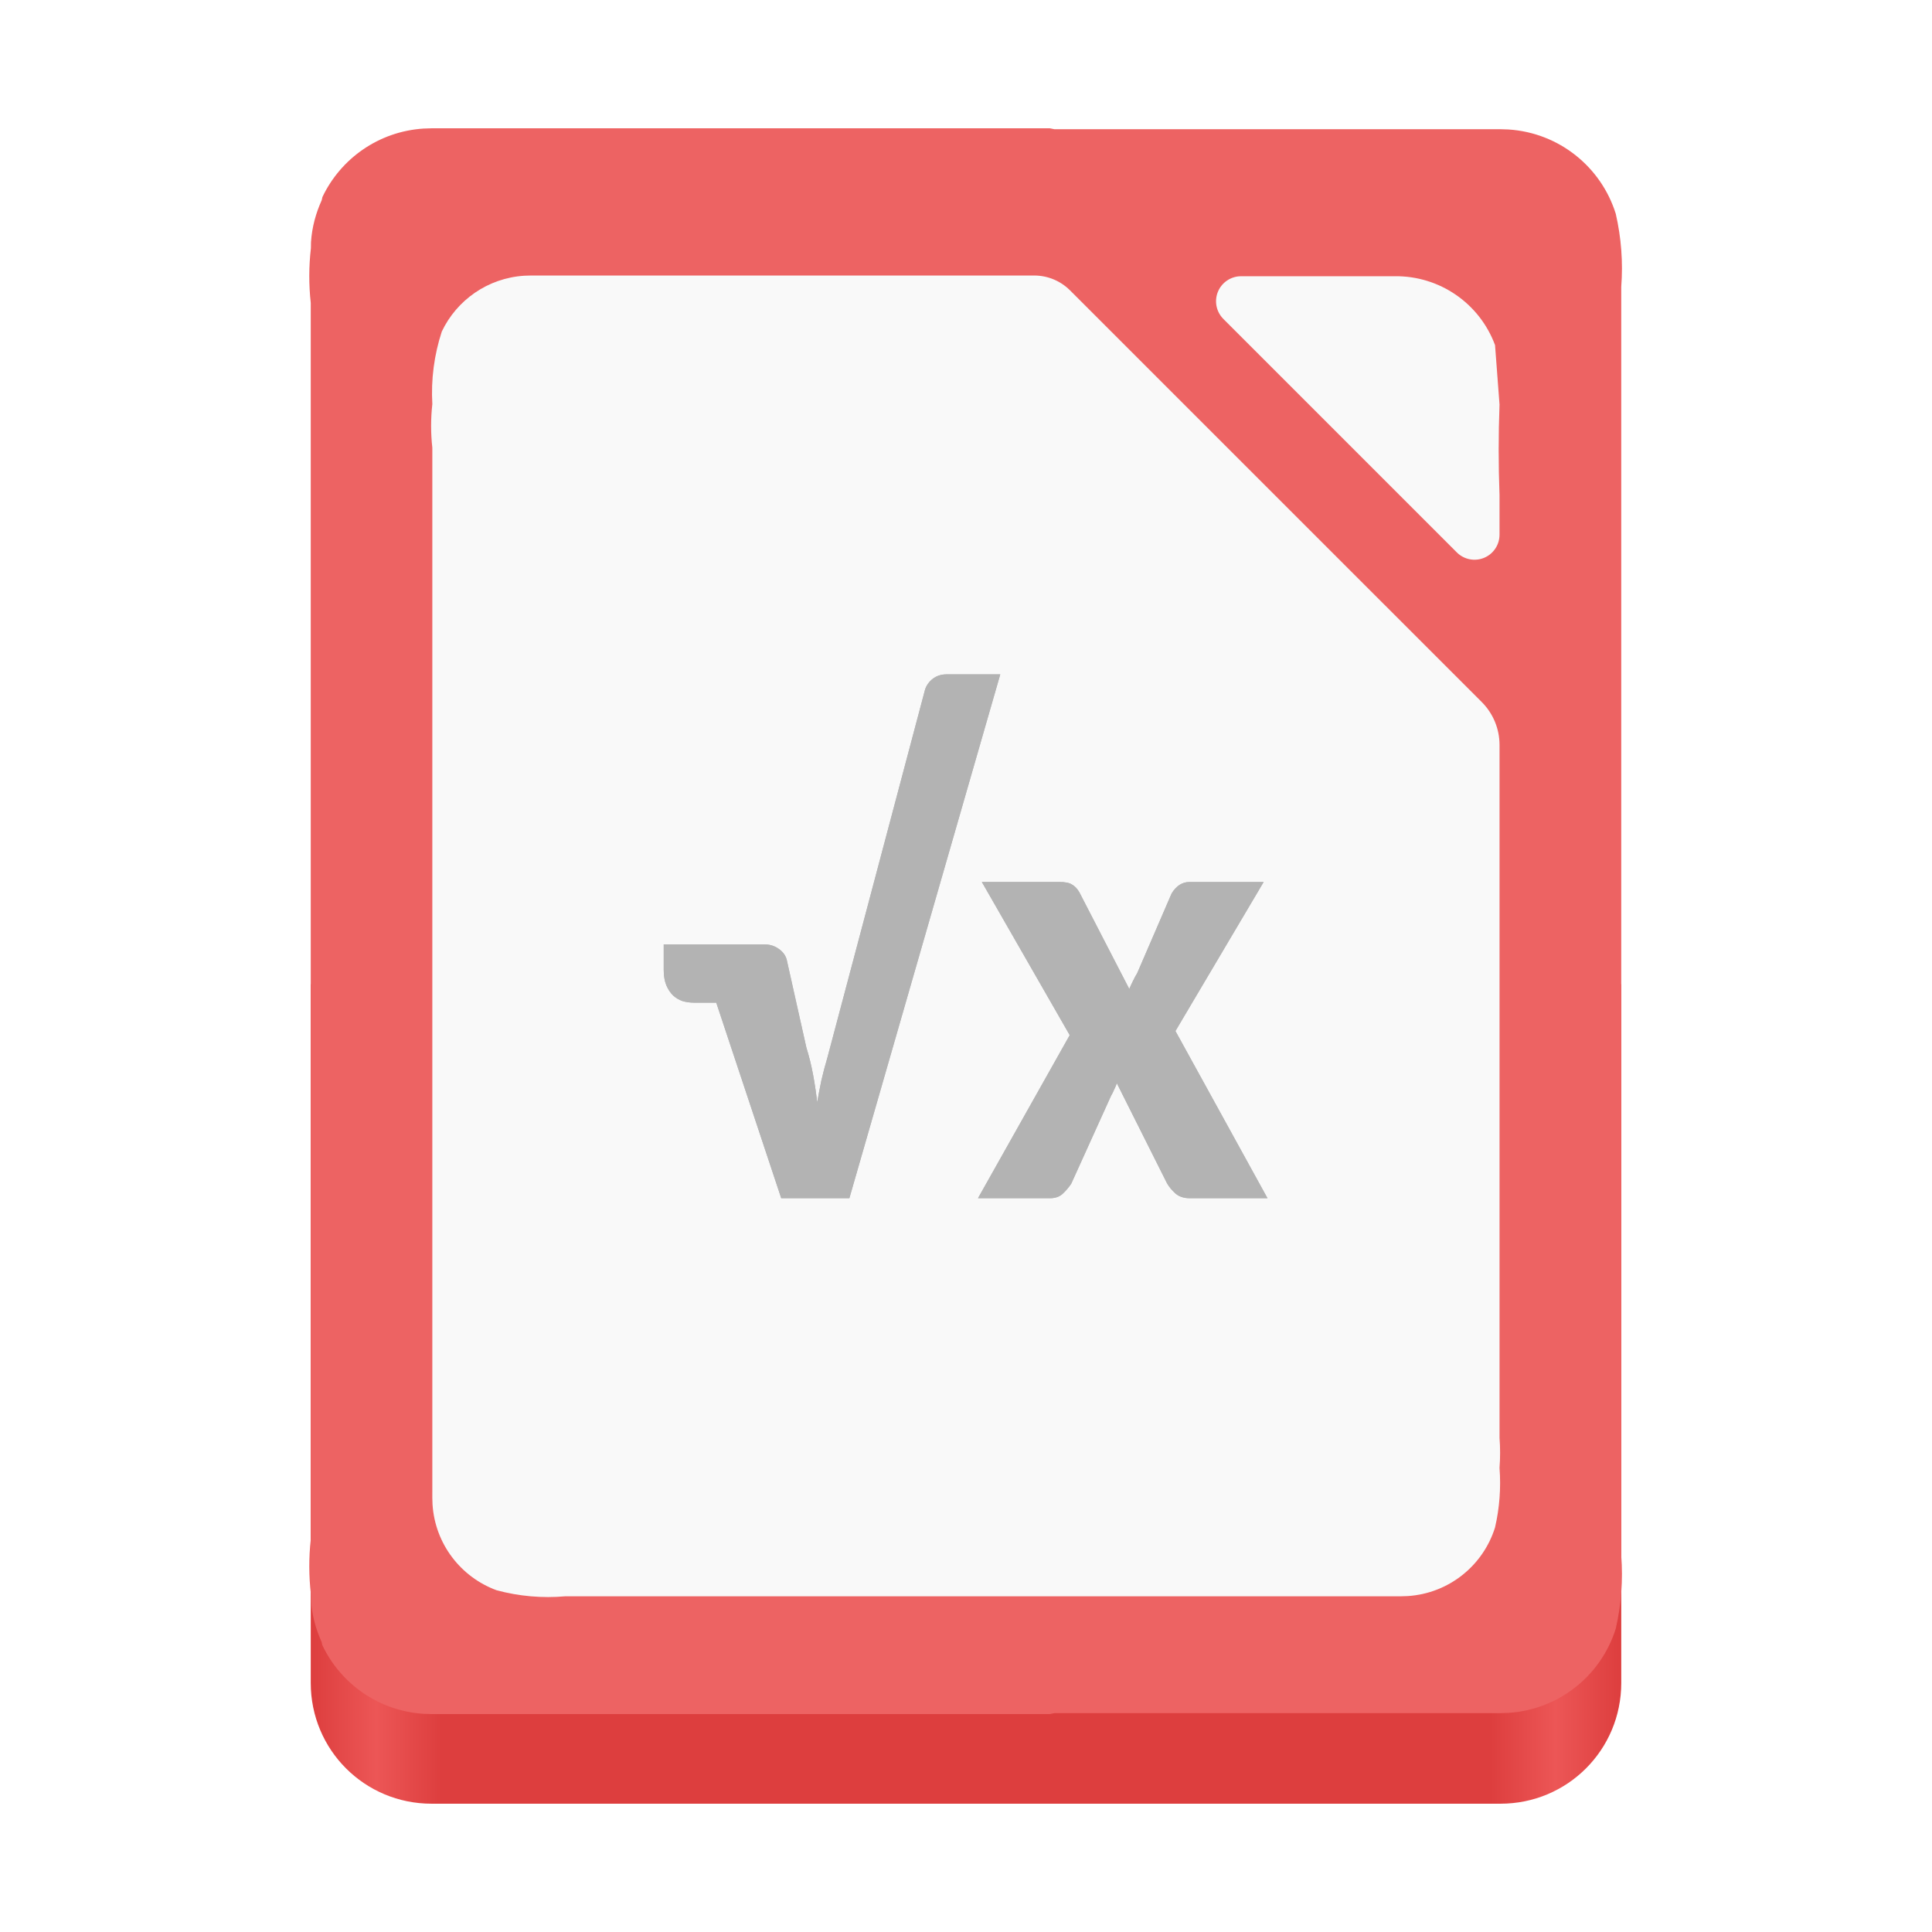
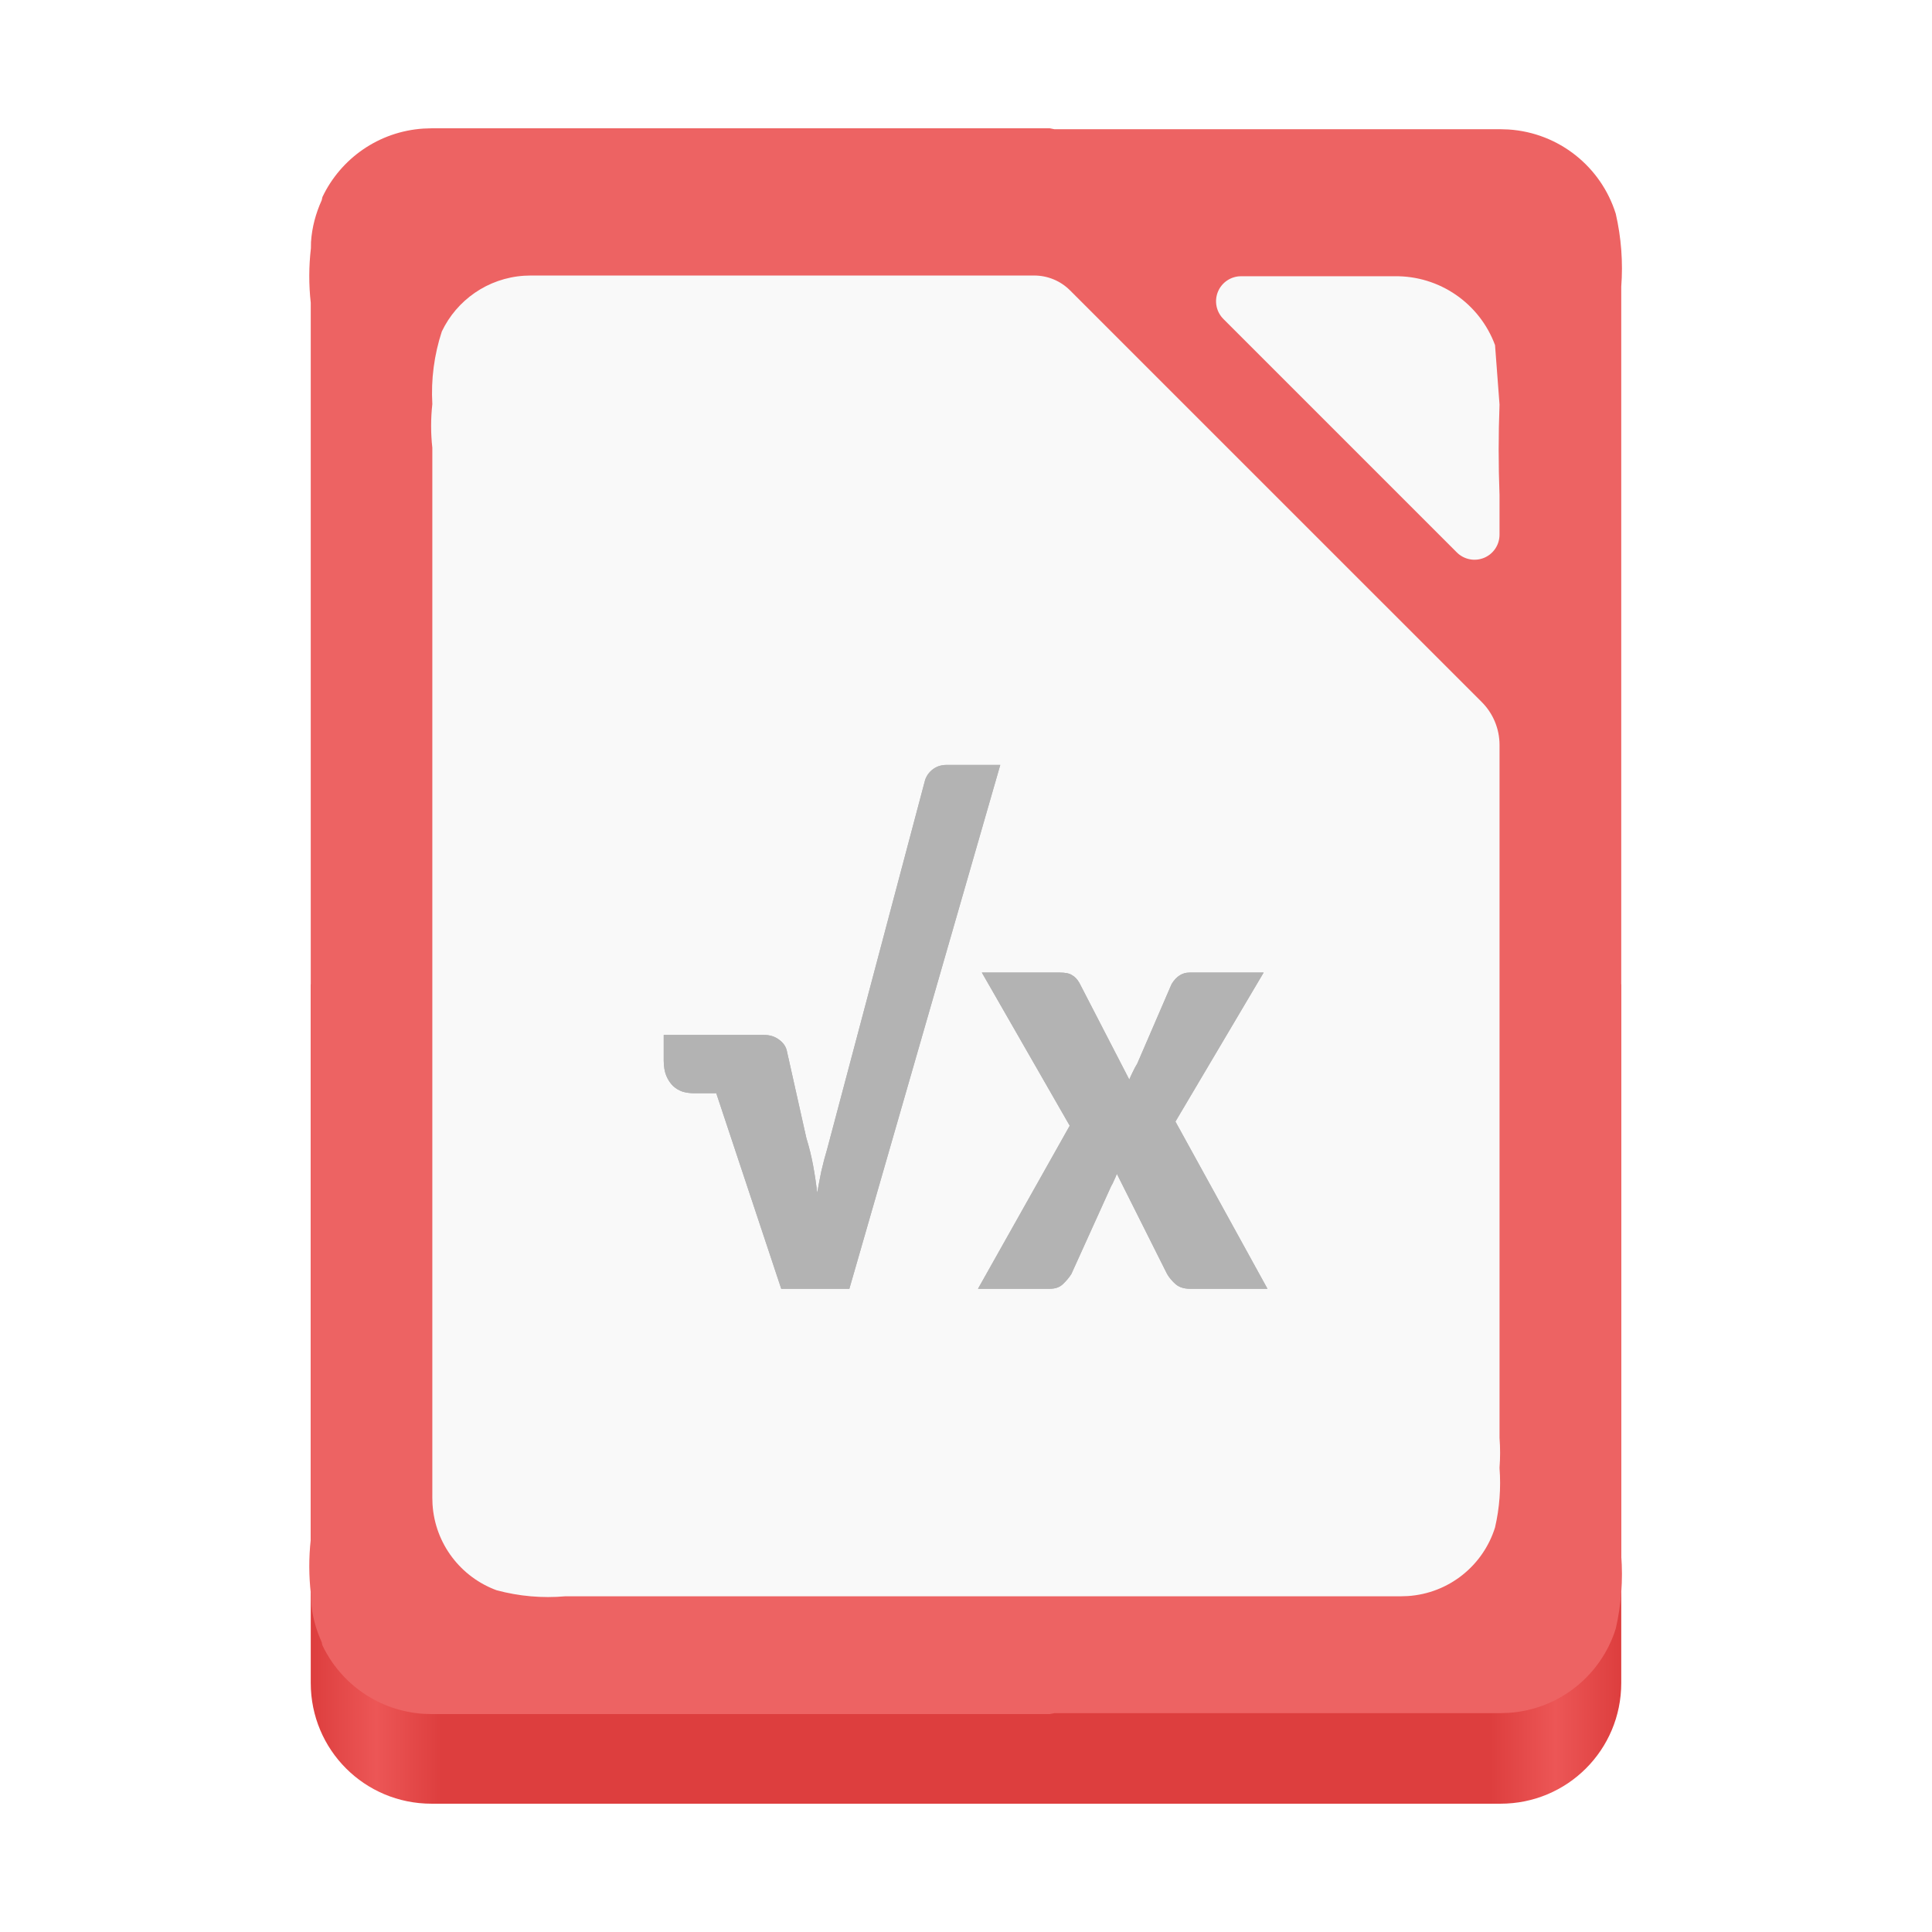
<svg xmlns="http://www.w3.org/2000/svg" xmlns:xlink="http://www.w3.org/1999/xlink" width="128" height="128" viewBox="0 0 128 128" version="1.1" id="svg5">
  <defs id="defs2">
    <linearGradient y2="236" x2="96" y1="236" x1="32" gradientTransform="translate(604.8168,170.5864)" gradientUnits="userSpaceOnUse" id="linearGradient1099" xlink:href="#linearGradient1036" />
    <linearGradient id="linearGradient1036">
      <stop id="stop1032" offset="0" style="stop-color:#d5d3cf;stop-opacity:1;" />
      <stop id="stop1034" offset="1" style="stop-color:#f6f5f4;stop-opacity:1" />
    </linearGradient>
    <radialGradient r="32" fy="-76" fx="-244" cy="-76" cx="-244" gradientTransform="matrix(0.8833333,0,0,0.8833333,-460.3502,463.1197)" gradientUnits="userSpaceOnUse" id="radialGradient1103" xlink:href="#linearGradient1069" />
    <linearGradient id="linearGradient1069">
      <stop id="stop1065" offset="0" style="stop-color:#d5d3cf;stop-opacity:1" />
      <stop id="stop1067-1" offset="1" style="stop-color:#949390;stop-opacity:1" />
    </linearGradient>
    <linearGradient gradientUnits="userSpaceOnUse" y2="232" x2="64" y1="262.5" x1="64" id="linearGradient1027" xlink:href="#linearGradient1025" gradientTransform="translate(-470.5864,432.8168)" />
    <linearGradient id="linearGradient1025">
      <stop id="stop1021" offset="0" style="stop-color:#9a9996;stop-opacity:1" />
      <stop id="stop1023" offset="1" style="stop-color:#77767b;stop-opacity:1" />
    </linearGradient>
    <clipPath clipPathUnits="userSpaceOnUse" id="clipPath1609-7">
      <path id="path1611-5" d="m 252,116 28,-28 v -8 h -36 v 36 z" style="fill:#e74747;stroke:none;stroke-width:0.25px;stroke-linecap:butt;stroke-linejoin:miter;stroke-opacity:1" />
    </clipPath>
    <linearGradient id="linearGradient8241">
      <stop style="stop-color:#dd3e3e;stop-opacity:1;" offset="0" id="stop8237" />
      <stop style="stop-color:#ec5656;stop-opacity:1;" offset="0.05" id="stop9349" />
      <stop style="stop-color:#dd3e3e;stop-opacity:1;" offset="0.1" id="stop21746" />
      <stop style="stop-color:#dd3e3e;stop-opacity:1;" offset="0.9" id="stop21940" />
      <stop style="stop-color:#ec5656;stop-opacity:1;" offset="0.95" id="stop9351" />
      <stop style="stop-color:#dd3e3e;stop-opacity:1;" offset="1" id="stop8239" />
    </linearGradient>
    <radialGradient r="32" fy="-76" fx="-244" cy="-76" cx="-244" gradientTransform="matrix(0.8833333,0,0,0.8833333,-460.3502,463.1197)" gradientUnits="userSpaceOnUse" id="radialGradient1103-5" xlink:href="#linearGradient1069" />
    <clipPath clipPathUnits="userSpaceOnUse" id="clipPath1609-7-7">
      <path id="path1611-5-0" d="m 252,116 28,-28 v -8 h -36 v 36 z" style="fill:#e74747;stroke:none;stroke-width:0.25px;stroke-linecap:butt;stroke-linejoin:miter;stroke-opacity:1" />
    </clipPath>
    <clipPath clipPathUnits="userSpaceOnUse" id="clipPath744">
      <rect style="fill:#1e88e5;fill-opacity:1;stroke-width:0.265" id="rect746" width="541.867" height="541.867" x="0" y="1.5987212e-14" rx="79.375" ry="79.375" />
    </clipPath>
    <clipPath clipPathUnits="userSpaceOnUse" id="clipPath62">
      <rect style="fill:#1e88e5;fill-opacity:1;stroke-width:0.265" id="rect64" width="541.867" height="541.867" x="2.2507105e-05" y="-0.422" rx="79.375" ry="79.375" />
    </clipPath>
    <linearGradient xlink:href="#linearGradient8241" id="linearGradient8243" x1="11.5" y1="120.5" x2="116.5" y2="120.5" gradientUnits="userSpaceOnUse" gradientTransform="matrix(0.8268888,0,0,1,11.07911,-1)" />
    <radialGradient r="32" fy="-76" fx="-244" cy="-76" cx="-244" gradientTransform="matrix(0.8833333,0,0,0.8833333,-460.3502,463.1197)" gradientUnits="userSpaceOnUse" id="radialGradient1103-6" xlink:href="#linearGradient1069" />
    <clipPath clipPathUnits="userSpaceOnUse" id="clipPath1609-7-2">
      <path id="path1611-5-3" d="m 252,116 28,-28 v -8 h -36 v 36 z" style="fill:#e74747;stroke:none;stroke-width:0.25px;stroke-linecap:butt;stroke-linejoin:miter;stroke-opacity:1" />
    </clipPath>
    <clipPath clipPathUnits="userSpaceOnUse" id="clipPath966">
      <rect style="fill:#999999;fill-opacity:1;stroke-width:0.265" id="rect968" width="541.867" height="541.867" x="0" y="-2.8421709e-14" rx="79.375" ry="79.375" />
    </clipPath>
    <clipPath clipPathUnits="userSpaceOnUse" id="clipPath402">
      <rect style="fill:#999999;fill-opacity:1;stroke-width:0.265" id="rect404" width="541.867" height="541.867" x="1.5908203e-05" y="1.5908203e-05" rx="79.375" ry="79.375" />
    </clipPath>
    <clipPath clipPathUnits="userSpaceOnUse" id="clipPath2739">
      <rect style="fill:#999999;fill-opacity:1;stroke-width:0.265" id="rect2741" width="541.867" height="541.867" x="-7.8515623e-06" y="1.863" rx="79.375" ry="79.375" />
    </clipPath>
  </defs>
  <g id="layer2">
    <path id="rect440" style="fill:url(#linearGradient8243);fill-opacity:1;stroke-width:0.909" d="M 20.588,65.211 V 111.5 c 0,4.432 3.568,8 8,8 h 70.824 c 4.432,0 8,-3.568 8,-8 V 65.211 Z" />
    <path id="rect388" style="fill:#ed6363;fill-opacity:1;stroke-width:0.909" d="M 29.115 8.5 A 16.391 16.391 0 0 0 28.061 8.518 C 25.091 8.709 22.573 10.506 21.361 13.055 A 16.01 16.01 0 0 0 21.314 13.264 C 20.927 14.12 20.669 15.046 20.605 16.033 A 16.391 16.391 0 0 0 20.598 16.449 A 16.01 16.01 0 0 0 20.588 20.061 L 20.588 102.002 A 16.01 16.01 0 0 0 20.598 105.611 A 16.391 16.391 0 0 0 20.605 106.027 C 20.669 107.015 20.927 107.943 21.314 108.799 A 16.01 16.01 0 0 0 21.361 109.006 C 22.573 111.554 25.091 113.353 28.061 113.545 A 16.391 16.391 0 0 0 29.115 113.561 L 69.555 113.561 A 4.121 4.121 0 0 0 69.859 113.5 L 98.885 113.5 A 16.391 16.391 0 0 0 99.939 113.482 C 103.302 113.266 106.085 110.992 107.049 107.898 A 16.098 16.098 0 0 0 107.412 103.066 L 107.412 75.367 L 107.412 46.693 L 107.412 18.996 A 16.098 16.098 0 0 0 107.049 14.164 C 106.085 11.071 103.302 8.795 99.939 8.578 A 16.391 16.391 0 0 0 98.885 8.561 L 69.857 8.561 A 4.121 4.121 0 0 0 69.555 8.5 L 29.115 8.5 z " />
    <path id="path5290" style="fill:#f9f9f9;fill-opacity:1;stroke-width:0.741" d="M 35.588 18.254 A 13.348 13.348 0 0 0 34.729 18.268 C 32.31 18.424 30.258 19.888 29.271 21.963 A 13.037 13.037 0 0 0 28.643 26.773 A 13.037 13.037 0 0 0 28.643 29.666 L 28.643 96.814 L 28.643 98.814 A 13.348 13.348 0 0 0 28.656 99.674 C 28.826 102.299 30.538 104.489 32.898 105.357 A 13.079 13.079 0 0 0 37.465 105.758 L 92.402 105.758 A 13.348 13.348 0 0 0 93.262 105.744 C 96 105.568 98.266 103.714 99.051 101.195 A 13.108 13.108 0 0 0 99.348 97.262 L 99.348 97.24 A 13.108 13.108 0 0 0 99.348 95.262 L 99.348 51.355 L 99.348 49.355 A 4.02 4.02 0 0 0 98.17 46.512 L 70.891 19.236 A 3.356 3.356 0 0 0 68.518 18.254 L 35.588 18.254 z " />
    <path id="path2720" style="fill:#f9f9f9;fill-opacity:1;stroke-width:0.741" d="m 81.051,21.131 15.468,15.468 a 1.657,1.657 157.5 0 0 2.828,-1.172 v -2.629 a 79.164,79.164 90 0 1 0,-5.979 v -0.021 c -0.297,-3.934 -0.297,-3.934 -0.297,-3.934 a 6.987,6.987 16.922 0 0 -6.648,-4.562 H 82.223 a 1.657,1.657 112.5 0 0 -1.172,2.828 z" />
-     <g aria-label="√x" id="text2878" style="font-weight:bold;font-size:43.207px;font-family:'Liberation Mono';-inkscape-font-specification:'Liberation Mono Bold';fill:#b3b3b3;stroke:#999999;stroke-width:0;stroke-linejoin:round">
+     <g aria-label="√x" id="text2878" style="font-weight:bold;font-size:43.207px;font-family:'Liberation Mono';-inkscape-font-specification:'Liberation Mono Bold';fill:#b3b3b3;stroke:#999999;stroke-width:0;stroke-linejoin:round" transform="translate(0,6)">
      <g id="path3192" style="fill:#b3b3b3">
-         <path style="color:#000000;-inkscape-font-specification:'Carlito Bold';stroke:none;stroke-linejoin:miter;-inkscape-stroke:none;fill:#b3b3b3" d="m 56.273,79.383 h -4.515 l -4.304,-12.954 h -1.477 q -0.401,0 -0.759,-0.105 -0.359,-0.127 -0.633,-0.38 -0.274,-0.274 -0.443,-0.675 -0.169,-0.422 -0.169,-1.013 v -1.688 h 6.646 q 0.57,0 0.97,0.295 0.401,0.274 0.527,0.696 l 1.308,5.844 q 0.274,0.886 0.443,1.793 0.169,0.907 0.274,1.835 0.127,-0.717 0.274,-1.435 0.169,-0.738 0.401,-1.519 l 6.477,-24.409 q 0.148,-0.422 0.506,-0.696 0.38,-0.295 0.928,-0.295 h 3.544 z" id="path3199" />
+         <path style="color:#000000;-inkscape-font-specification:'Carlito Bold';fill:#b3b3b3;stroke:none;stroke-linejoin:miter;-inkscape-stroke:none" d="m 56.273,79.383 h -4.515 l -4.304,-12.954 h -1.477 q -0.401,0 -0.759,-0.105 -0.359,-0.127 -0.633,-0.38 -0.274,-0.274 -0.443,-0.675 -0.169,-0.422 -0.169,-1.013 v -1.688 h 6.646 q 0.57,0 0.97,0.295 0.401,0.274 0.527,0.696 l 1.308,5.844 q 0.274,0.886 0.443,1.793 0.169,0.907 0.274,1.835 0.127,-0.717 0.274,-1.435 0.169,-0.738 0.401,-1.519 l 6.477,-24.409 q 0.148,-0.422 0.506,-0.696 0.38,-0.295 0.928,-0.295 h 3.544 z" id="path3199" />
        <path style="color:#000000;-inkscape-font-specification:'Carlito Bold';fill:#b3b3b3;stroke:none;stroke-linejoin:miter;-inkscape-stroke:none" d="m 56.273,79.383 h -4.515 l -4.304,-12.954 h -1.477 c -0.267,0 -0.52,-0.035 -0.759,-0.105 -0.239,-0.084 -0.45,-0.211 -0.633,-0.38 -0.183,-0.183 -0.331,-0.408 -0.443,-0.675 -0.113,-0.281 -0.169,-0.619 -0.169,-1.013 v -1.688 h 6.646 c 0.38,0 0.703,0.098 0.97,0.295 0.267,0.183 0.443,0.415 0.527,0.696 l 1.308,5.844 c 0.183,0.591 0.331,1.188 0.443,1.793 0.113,0.605 0.204,1.217 0.274,1.835 0.084,-0.478 0.176,-0.956 0.274,-1.435 0.113,-0.492 0.246,-0.999 0.401,-1.519 l 6.477,-24.409 c 0.098,-0.281 0.267,-0.513 0.506,-0.696 0.253,-0.197 0.563,-0.295 0.928,-0.295 h 3.544 z" id="path3201" />
      </g>
      <g id="path3194" style="fill:#b3b3b3">
-         <path style="color:#000000;-inkscape-font-specification:'Carlito Bold';stroke:none;stroke-linejoin:miter;-inkscape-stroke:none;fill:#b3b3b3" d="M 70.872,68.581 65.05,58.434 h 5.148 q 0.57,0 0.823,0.169 0.274,0.148 0.485,0.506 l 3.312,6.414 q 0.105,-0.253 0.232,-0.506 0.127,-0.274 0.295,-0.549 l 2.278,-5.274 q 0.464,-0.759 1.181,-0.759 h 4.916 l -5.844,9.873 6.097,11.076 h -5.148 q -0.57,0 -0.928,-0.295 -0.359,-0.316 -0.57,-0.675 l -3.333,-6.646 q -0.084,0.232 -0.19,0.443 -0.084,0.211 -0.19,0.38 l -2.637,5.823 q -0.232,0.359 -0.57,0.675 -0.316,0.295 -0.844,0.295 h -4.768 z" id="path3205" />
+         <path style="color:#000000;-inkscape-font-specification:'Carlito Bold';fill:#b3b3b3;stroke:none;stroke-linejoin:miter;-inkscape-stroke:none" d="M 70.872,68.581 65.05,58.434 h 5.148 q 0.57,0 0.823,0.169 0.274,0.148 0.485,0.506 l 3.312,6.414 q 0.105,-0.253 0.232,-0.506 0.127,-0.274 0.295,-0.549 l 2.278,-5.274 q 0.464,-0.759 1.181,-0.759 h 4.916 l -5.844,9.873 6.097,11.076 h -5.148 q -0.57,0 -0.928,-0.295 -0.359,-0.316 -0.57,-0.675 l -3.333,-6.646 q -0.084,0.232 -0.19,0.443 -0.084,0.211 -0.19,0.38 l -2.637,5.823 q -0.232,0.359 -0.57,0.675 -0.316,0.295 -0.844,0.295 h -4.768 z" id="path3205" />
        <path style="color:#000000;-inkscape-font-specification:'Carlito Bold';fill:#b3b3b3;stroke:none;stroke-linejoin:miter;-inkscape-stroke:none" d="M 70.872,68.581 65.05,58.434 h 5.148 c 0.38,0 0.654,0.056 0.823,0.169 0.183,0.098 0.345,0.267 0.485,0.506 l 3.312,6.414 c 0.07,-0.169 0.148,-0.338 0.232,-0.506 0.084,-0.183 0.183,-0.366 0.295,-0.549 l 2.278,-5.274 c 0.309,-0.506 0.703,-0.759 1.181,-0.759 h 4.916 l -5.844,9.873 6.097,11.076 h -5.148 c -0.38,0 -0.689,-0.098 -0.928,-0.295 -0.239,-0.211 -0.429,-0.436 -0.57,-0.675 l -3.333,-6.646 c -0.056,0.155 -0.12,0.302 -0.19,0.443 -0.056,0.141 -0.12,0.267 -0.19,0.38 l -2.637,5.823 c -0.155,0.239 -0.345,0.464 -0.57,0.675 -0.211,0.197 -0.492,0.295 -0.844,0.295 h -4.768 z" id="path3207" />
      </g>
    </g>
  </g>
</svg>
